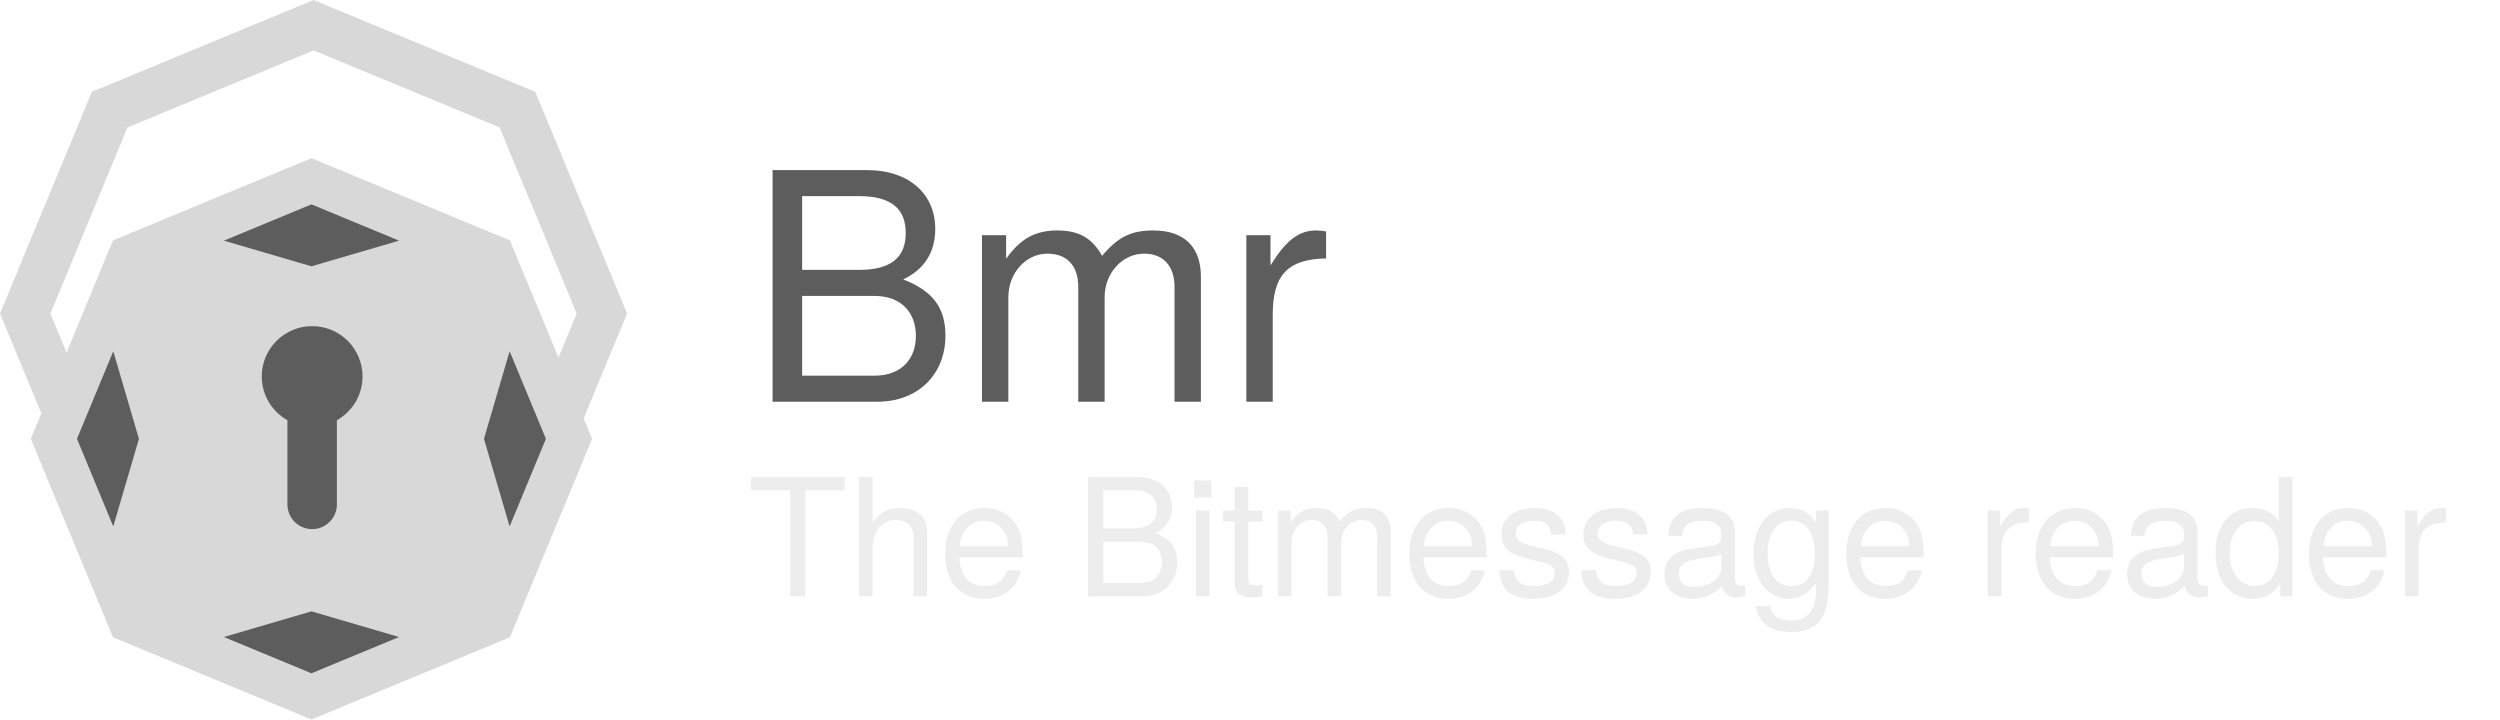
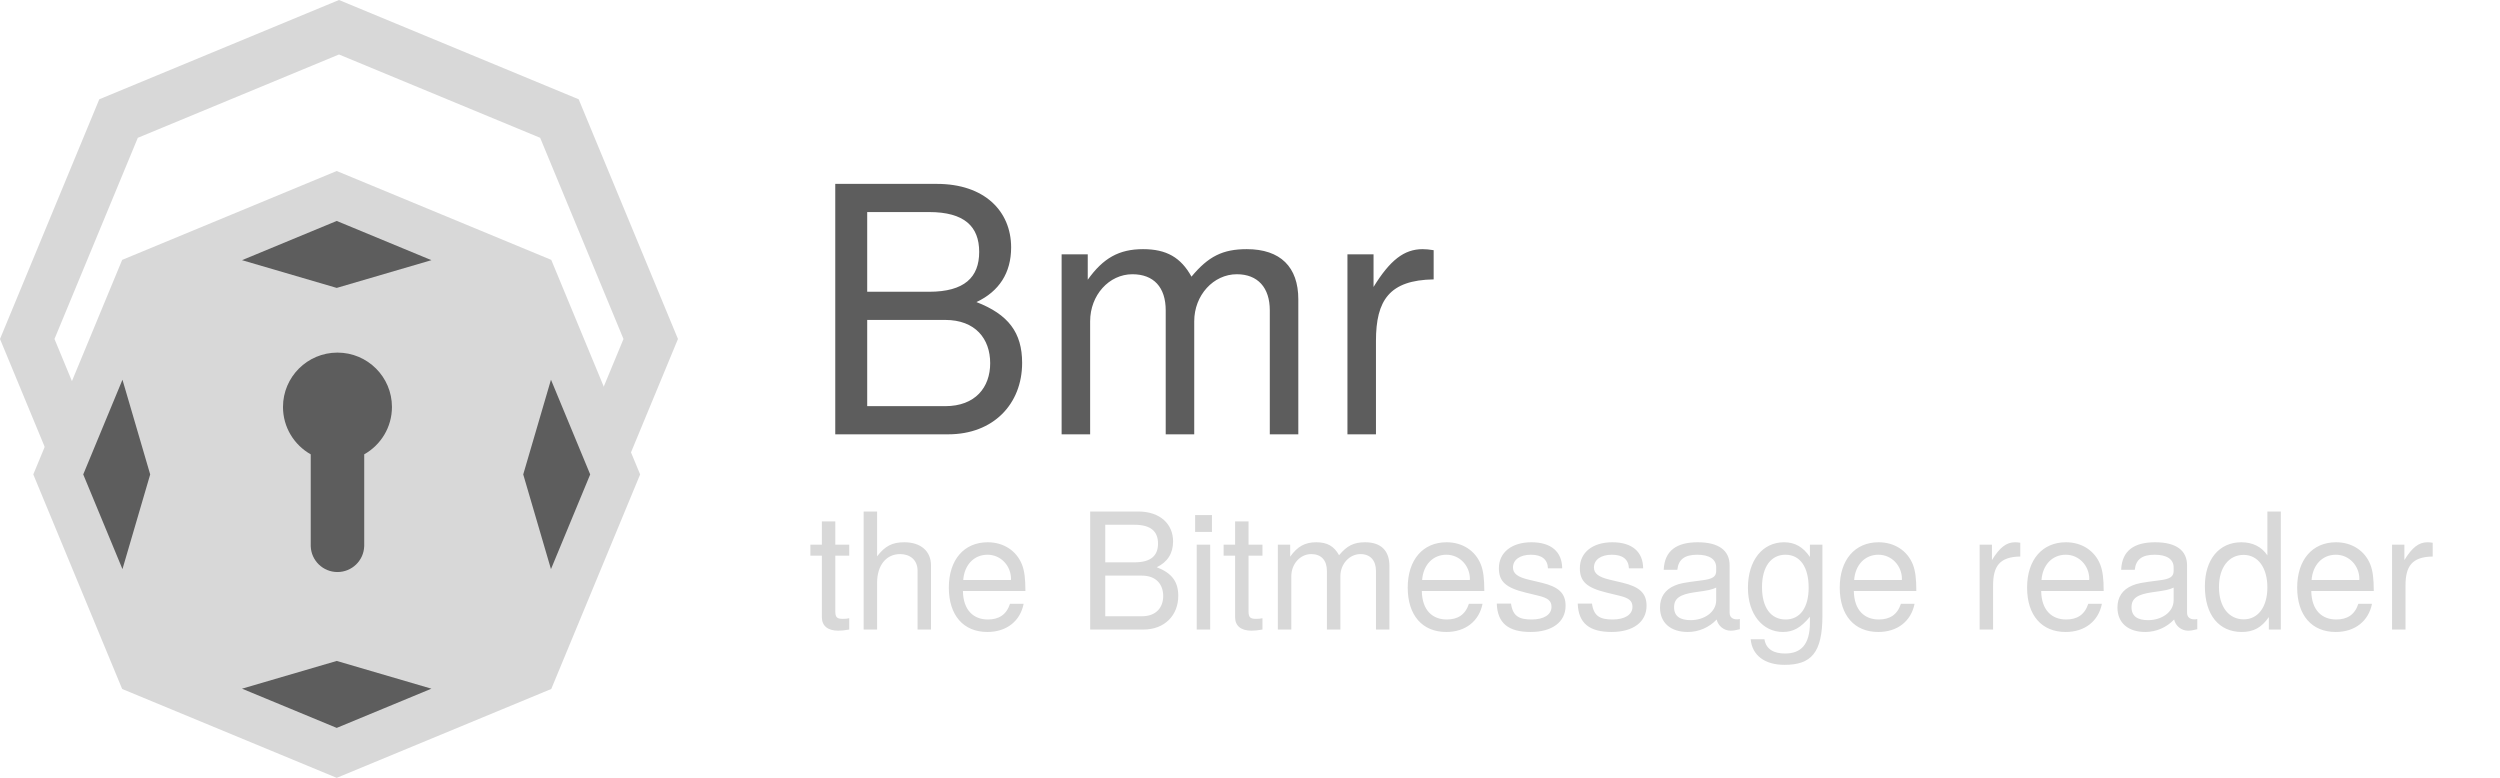
- <svg xmlns="http://www.w3.org/2000/svg" width="1786px" height="514px" viewBox="0 0 1786 514" version="1.1">
+ <svg xmlns="http://www.w3.org/2000/svg" width="1652px" height="514px" viewBox="0 0 1652 514" version="1.1">
  <defs />
  <g id="Page-1" stroke="none" stroke-width="1" fill="none" fill-rule="evenodd">
    <g id="logo" transform="translate(-24, 0)">
      <path d="M248,0 L406.392,65.608 L472,224 L406.392,382.392 L248,448 L89.608,382.392 L24,224 L89.608,65.608 L248,0 Z M248,36 L380.936,91.064 L436,224 L380.936,356.936 L248,412 L115.064,356.936 L60,224 L115.064,91.064 L248,36 Z" id="Oval-2" fill="#D8D8D8" />
      <polygon id="Polygon-1" fill="#D8D8D8" points="246.5 113 388.275 171.725 447 313.5 388.275 455.275 246.5 514 104.725 455.275 46 313.5 104.725 171.725 " />
      <path d="M309.079,171.921 L246.5,146 L183.921,171.921 L246.5,190.25 L309.079,171.921 Z M388.079,250.921 L414,313.5 L388.079,376.079 L369.75,313.5 L388.079,250.921 Z M309.079,455.079 L246.5,481 L183.921,455.079 L246.5,436.75 L309.079,455.079 Z M104.921,376.079 L79,313.5 L104.921,250.921 L123.25,313.5 L104.921,376.079 Z" id="Polygon-2" fill="#5D5D5D" />
      <path d="M264.673,300.228 C275.613,294.064 283,282.355 283,268.923 C283,249.083 266.882,233 247,233 C227.118,233 211,249.083 211,268.923 C211,282.355 218.387,294.064 229.327,300.228 L229.327,361.018 L229.339,361.018 C229.683,370.455 237.459,378 247,378 C256.541,378 264.317,370.455 264.661,361.018 L264.673,361.018 L264.673,300.228 L264.673,300.228 Z" id="key-hole" fill="#5D5D5D" />
-       <text id="tagline" fill-opacity="0.48" fill="#5D5D5D" font-family="Helvetica Neue" font-size="117" font-weight="420">
-         <tspan x="558" y="426" fill="#D8D8D8">The Bitmessage reader</tspan>
+       <text id="tagline" fill="#B7B7B7" font-family="Helvetica Neue" font-size="107" font-weight="420">
+         <tspan x="558" y="416" fill="#D8D8D8">the Bitmessage reader</tspan>
      </text>
      <text id="Bmr" font-family="Helvetica Neue" font-size="227" font-weight="420" fill="#5D5D5D">
        <tspan x="558" y="287">Bmr</tspan>
      </text>
    </g>
  </g>
</svg>
